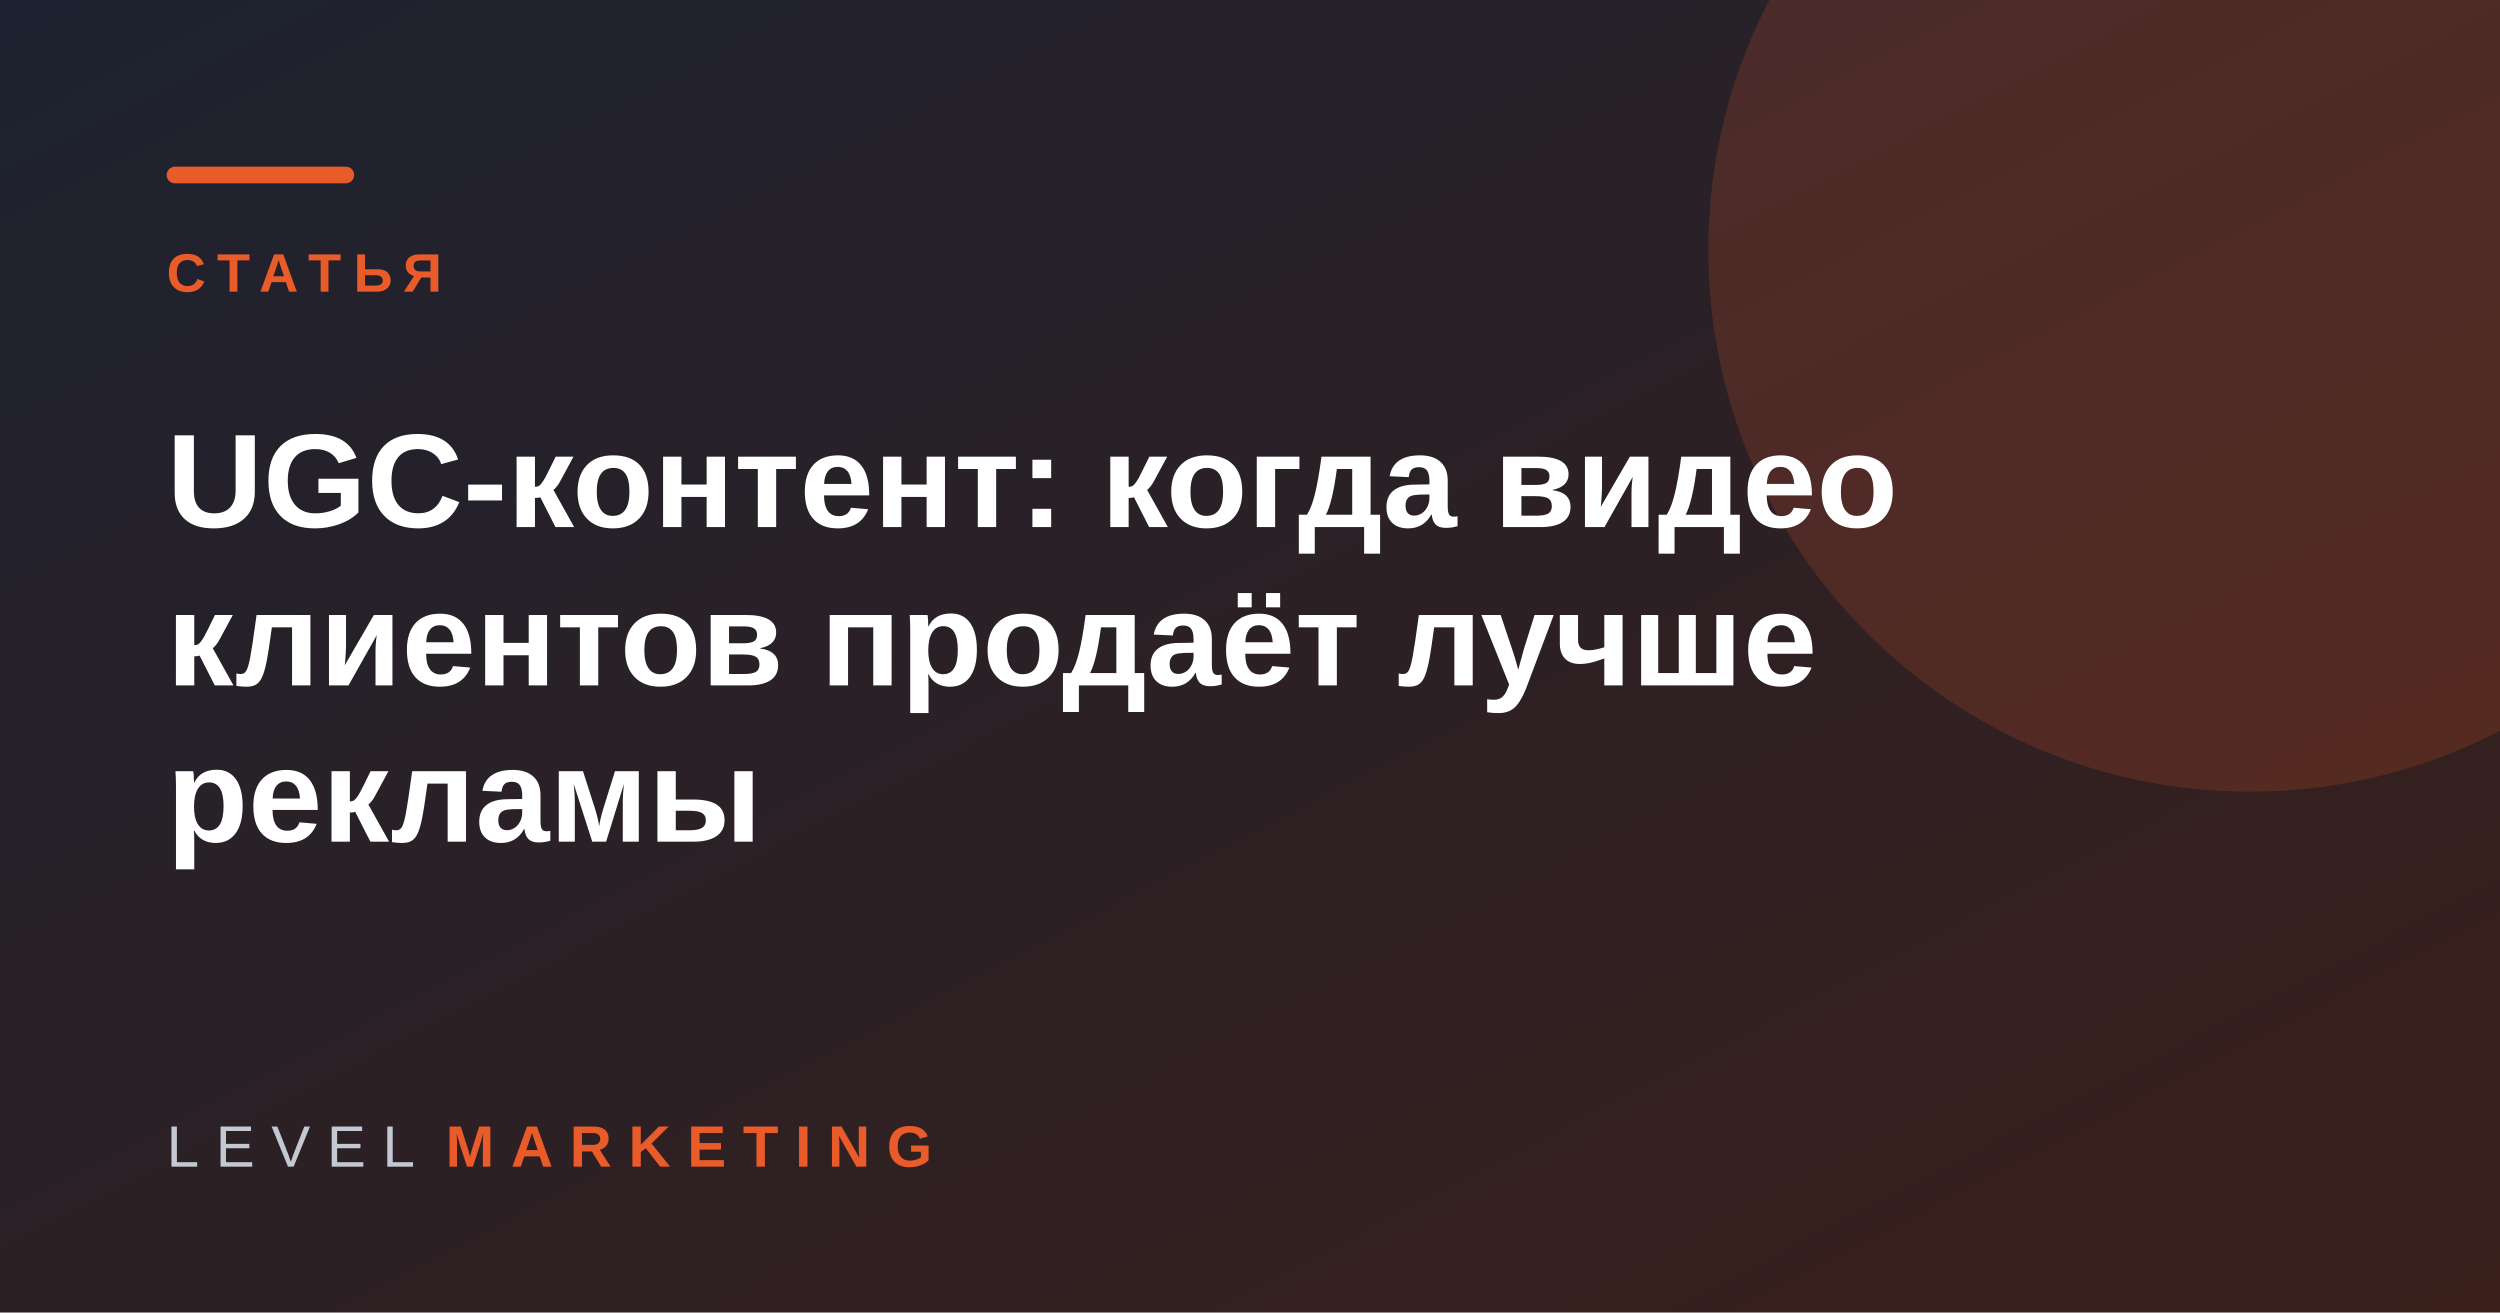
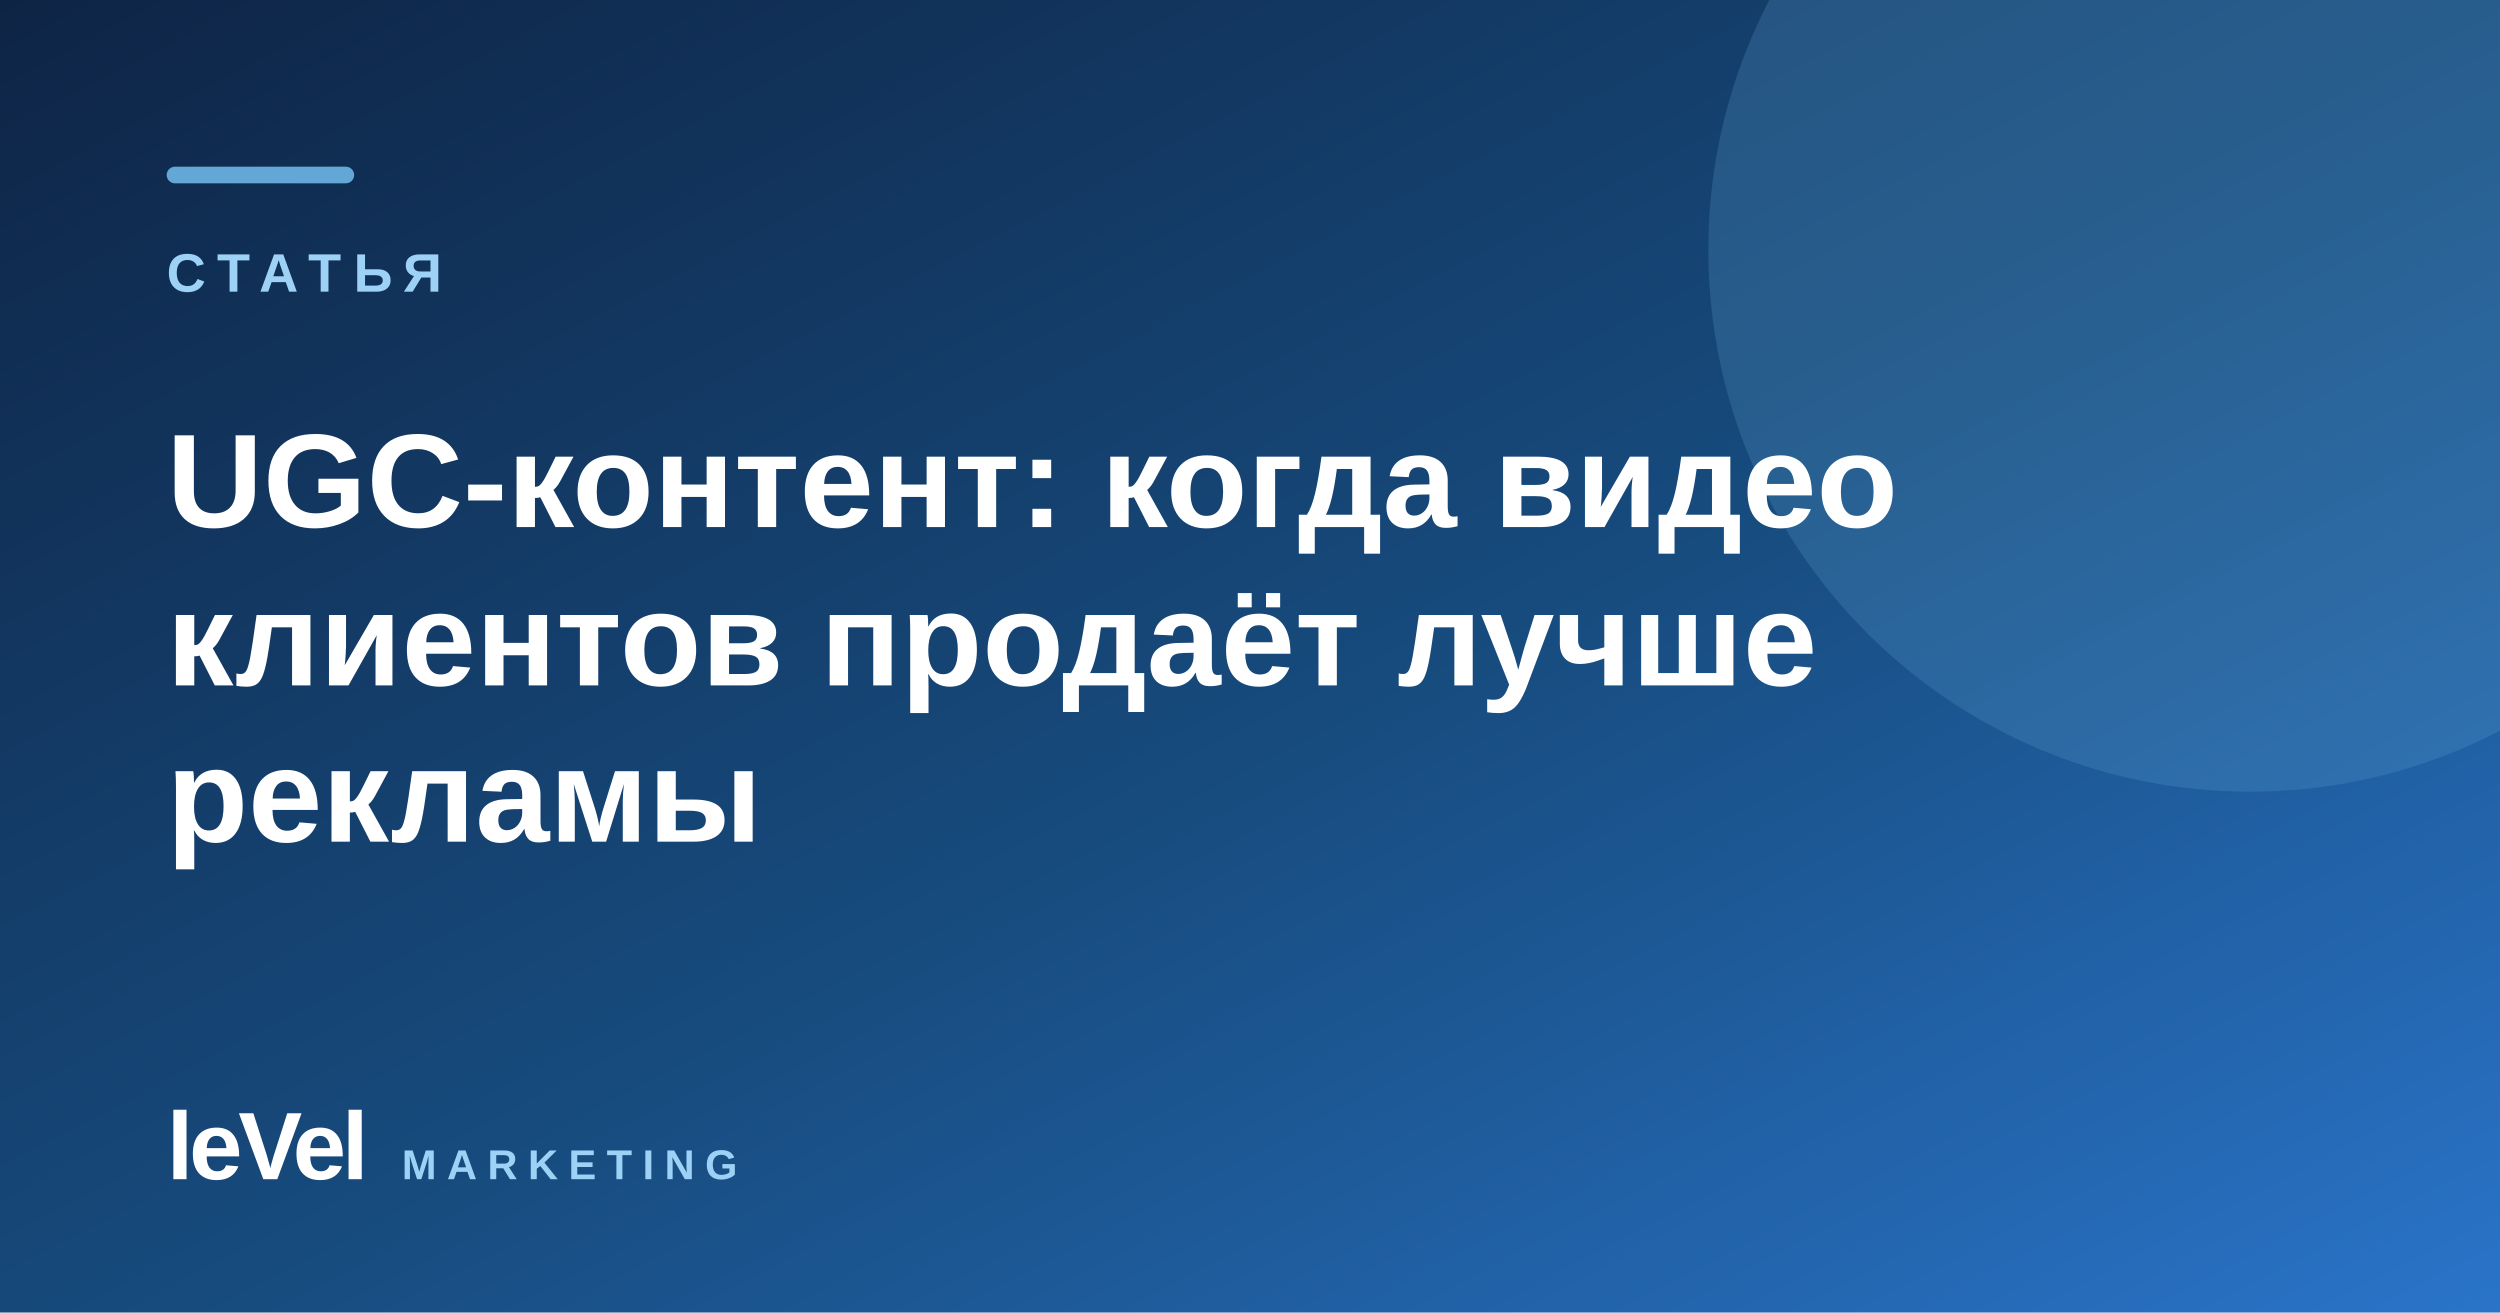
<svg xmlns="http://www.w3.org/2000/svg" viewBox="0 0 1200 630" width="1200" height="630">
  <defs>
    <linearGradient id="g" x1="0" y1="0" x2="1" y2="1">
-       <stop offset="0" stop-color="#1d2230" />
-       <stop offset="1" stop-color="#3a1f1a" />
+       <stop offset="0" stop-color="#0e2445" />
+       <stop offset=".55" stop-color="#174c7f" />
+       <stop offset="1" stop-color="#2a74c9" />
    </linearGradient>
  </defs>
  <rect width="1200" height="630" fill="url(#g)" />
-   <circle cx="1080" cy="120" r="260" fill="#ea5b2a" opacity=".18" />
-   <rect x="80" y="80" width="90" height="8" rx="4" fill="#ea5b2a" />
-   <text x="80" y="140" font-size="26" font-weight="700" letter-spacing="6" fill="#ea5b2a" font-family="Manrope, Arial, Helvetica, sans-serif">СТАТЬЯ</text>
+   <circle cx="1080" cy="120" r="260" fill="#62a7d5" opacity=".22" />
+   <rect x="80" y="80" width="90" height="8" rx="4" fill="#62a7d5" />
+   <text x="80" y="140" font-size="26" font-weight="700" letter-spacing="6" fill="#9dd1f5" font-family="Manrope, Arial, Helvetica, sans-serif">СТАТЬЯ</text>
  <g font-family="Manrope, Arial, Helvetica, sans-serif">
    <text x="80" y="253" font-size="64" font-weight="800" fill="#fff">UGC-контент: когда видео</text>
    <text x="80" y="329" font-size="64" font-weight="800" fill="#fff">клиентов продаёт лучше</text>
    <text x="80" y="404" font-size="64" font-weight="800" fill="#fff">рекламы</text>
  </g>
-   <text x="80" y="560" font-size="28" letter-spacing="8" fill="#c4c8d3" font-family="Manrope, Arial, Helvetica, sans-serif">LEVEL <tspan fill="#ea5b2a" font-weight="800">MARKETING</tspan>
+   <text x="80" y="566" font-size="46" letter-spacing="-2" fill="#fff" font-family="'Archivo Black', 'Arial Black', Arial, sans-serif" font-weight="900">leVel<tspan dx="16" font-size="20" letter-spacing="5" fill="#9dd1f5" font-family="Manrope, Arial, Helvetica, sans-serif" font-weight="700">MARKETING</tspan>
  </text>
</svg>
